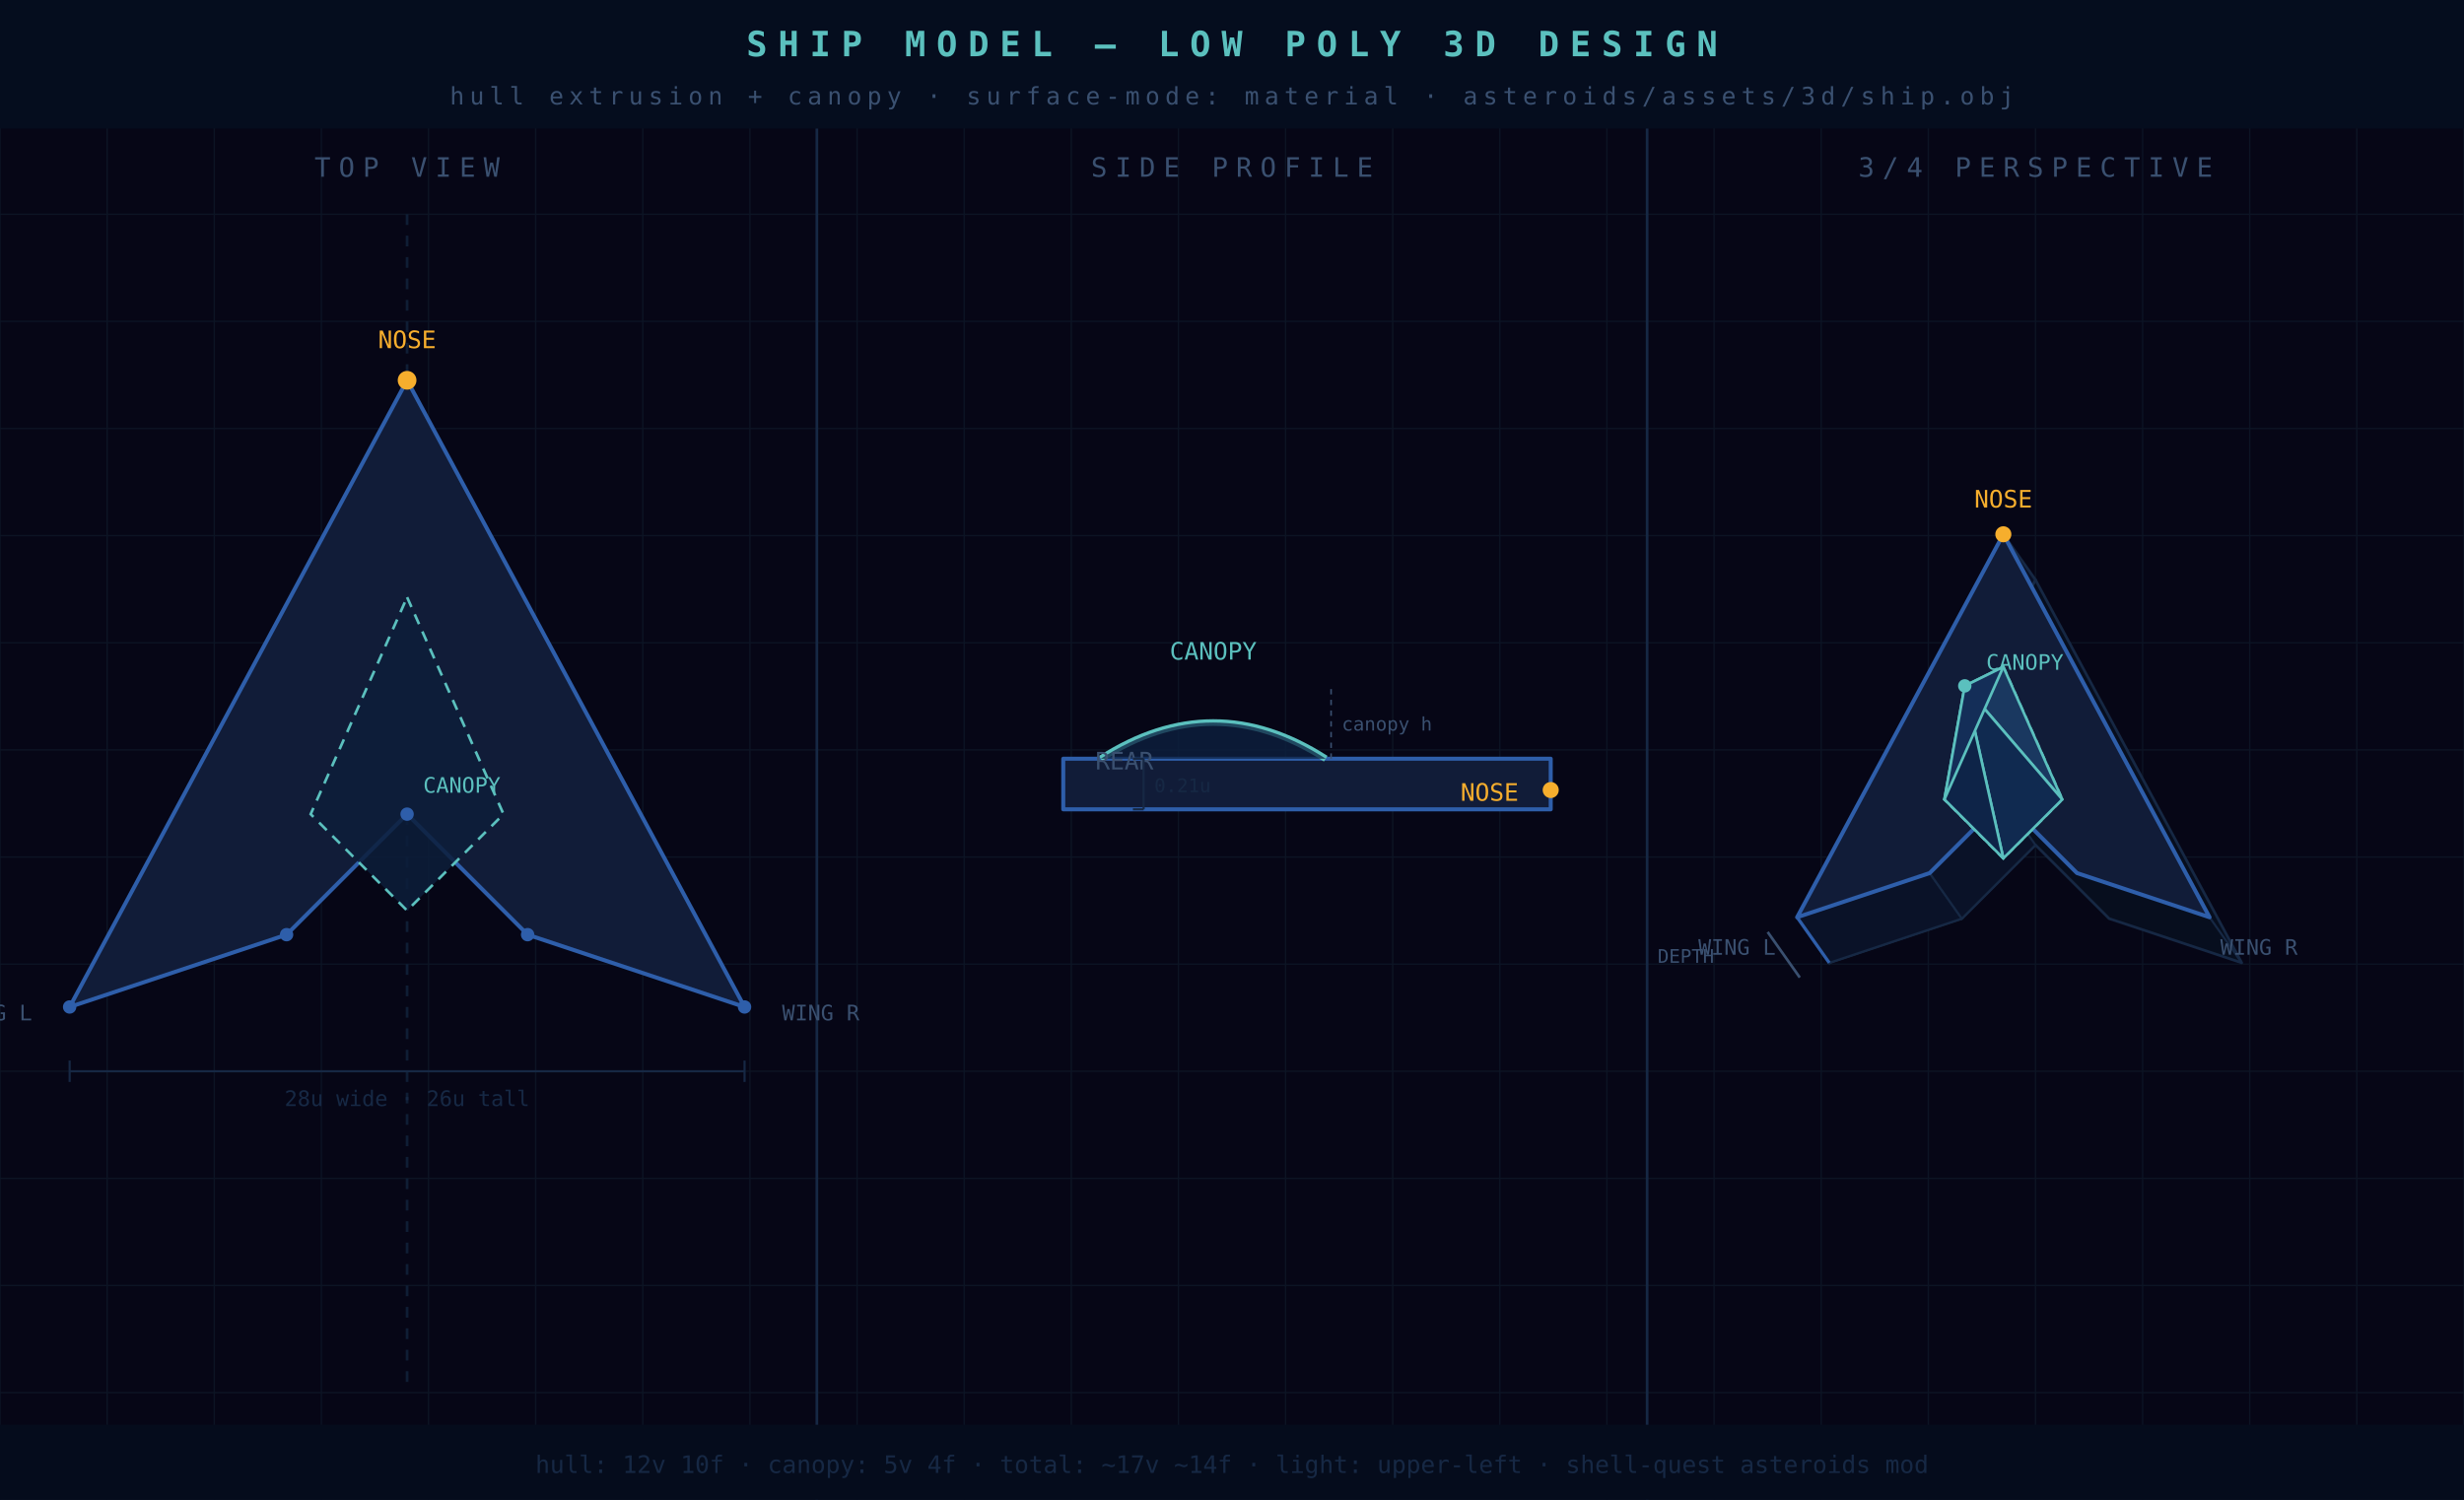
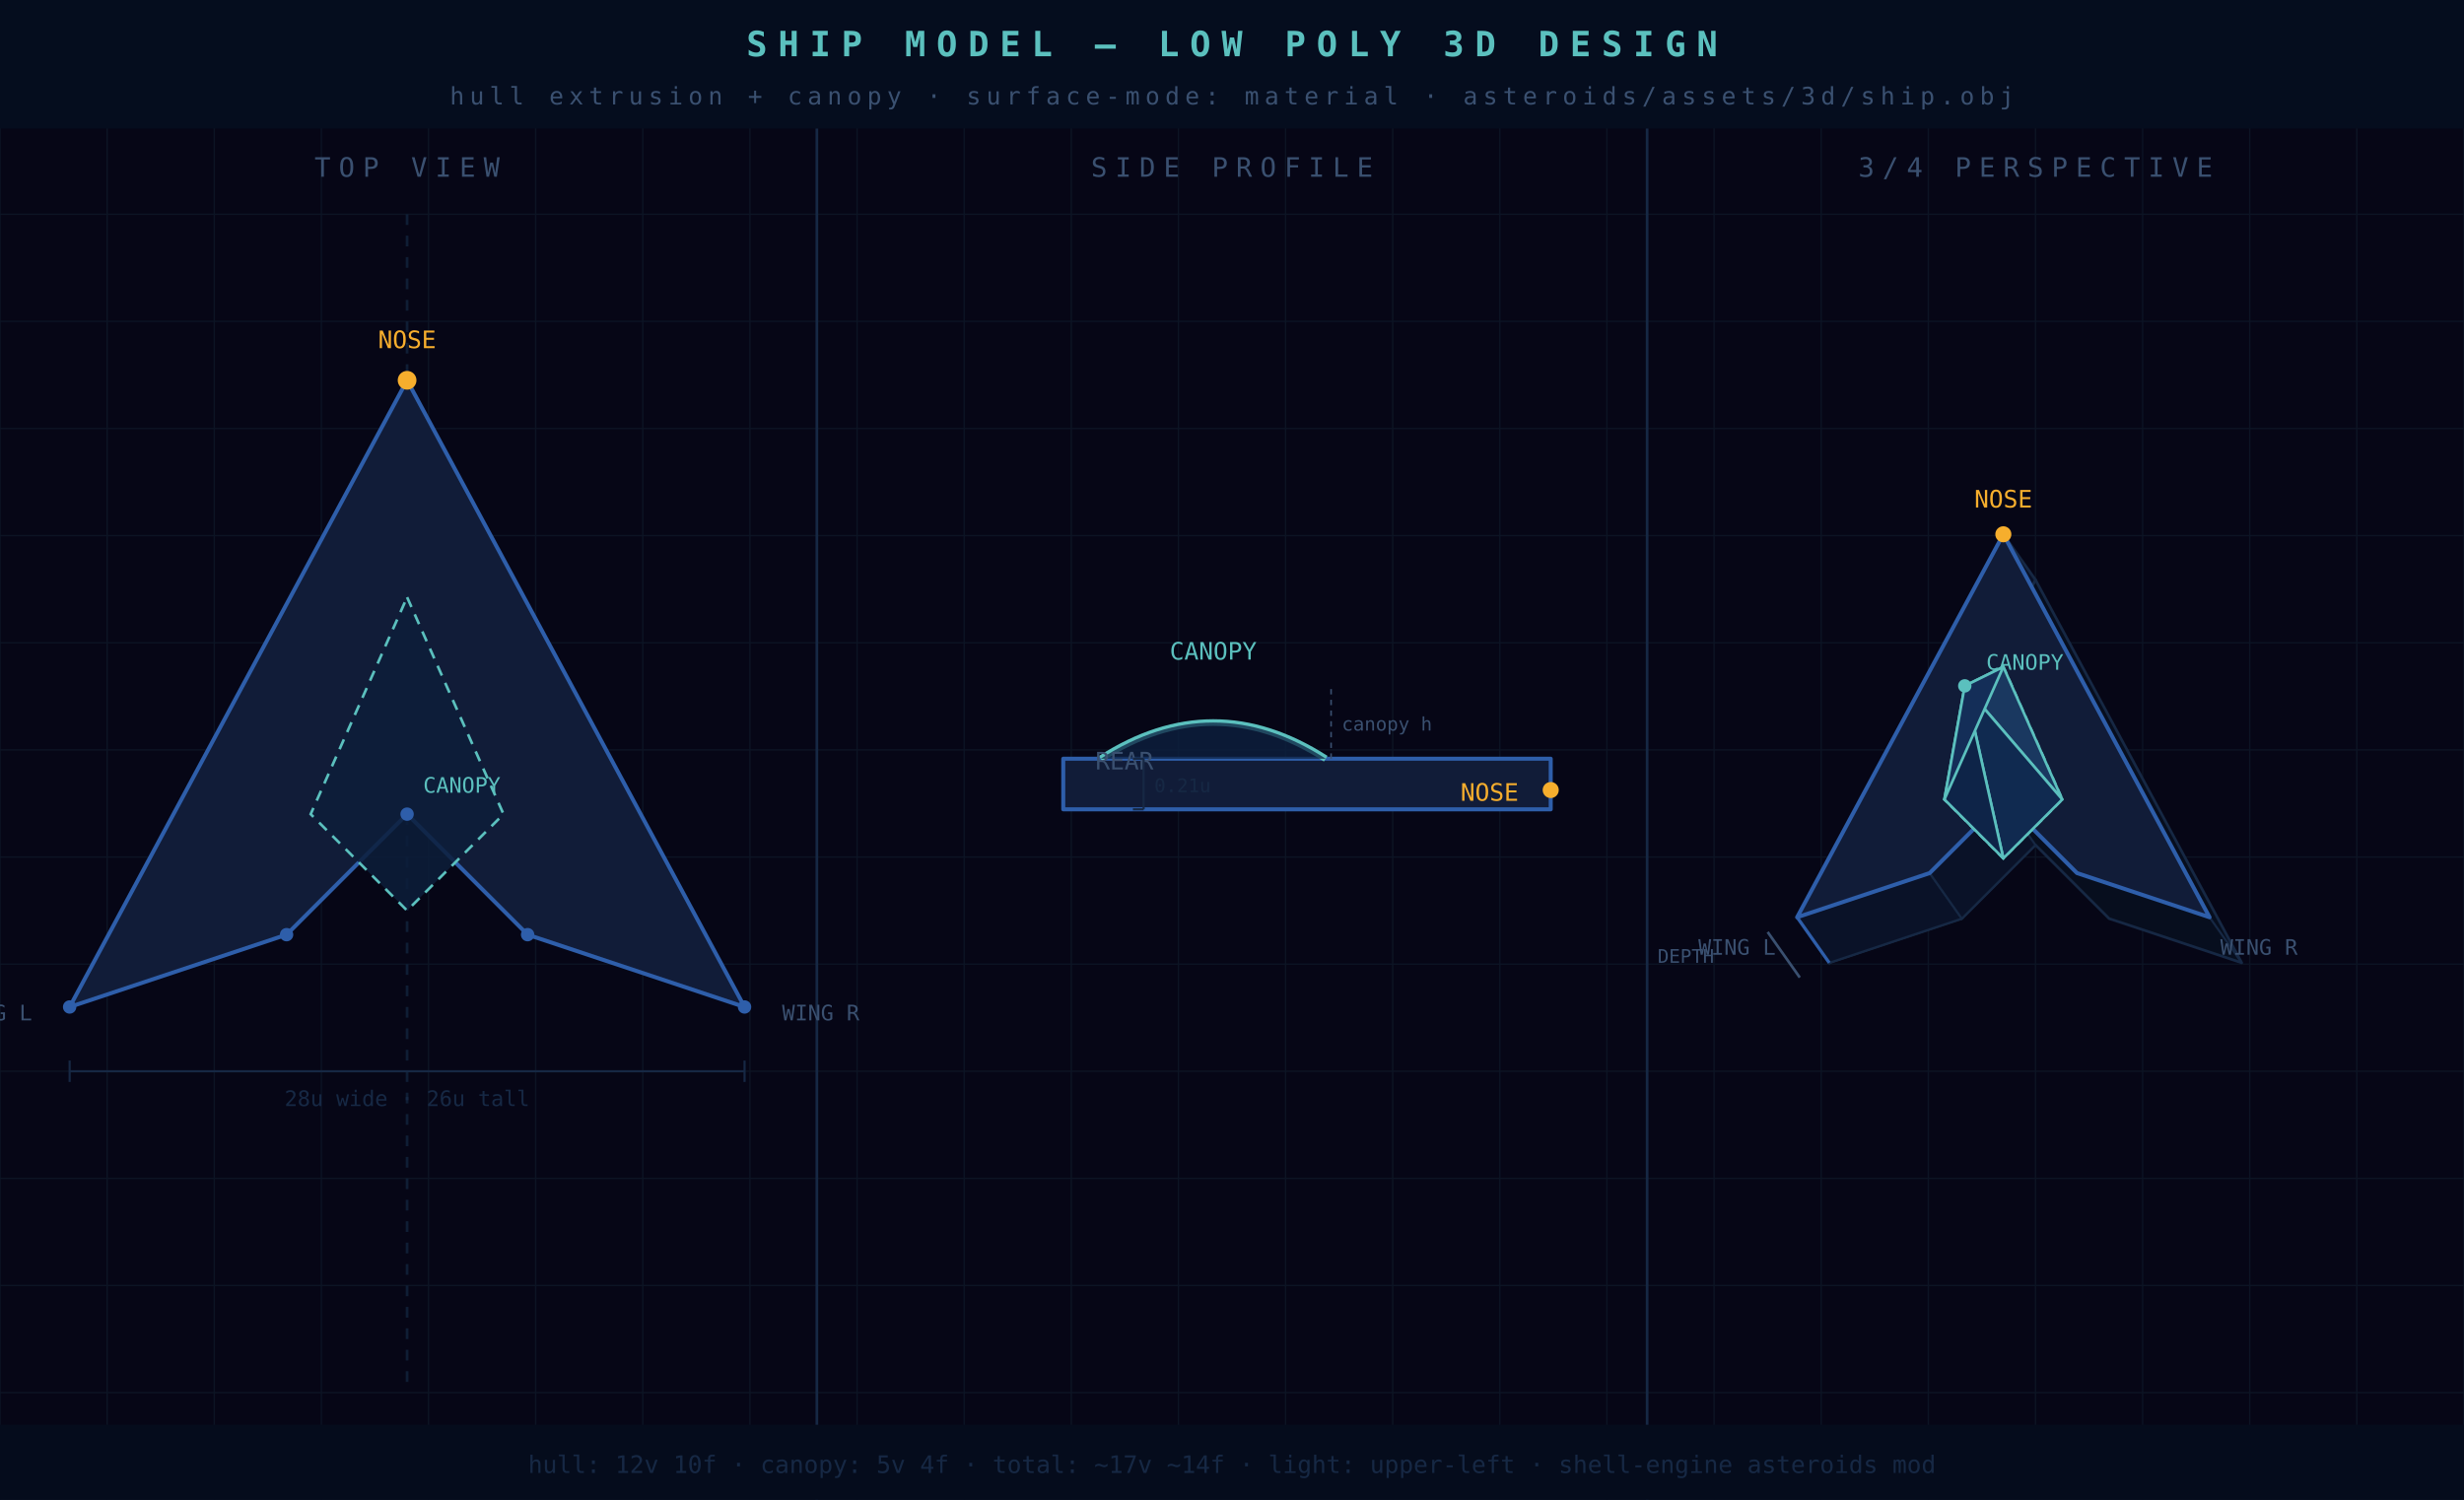
<svg xmlns="http://www.w3.org/2000/svg" viewBox="0 0 920 560" width="920" height="560">
  <rect width="920" height="560" fill="#060616" />
  <line x1="0" y1="0" x2="0" y2="560" stroke="#0c1424" stroke-width="0.5" />
  <line x1="40" y1="0" x2="40" y2="560" stroke="#0c1424" stroke-width="0.5" />
  <line x1="80" y1="0" x2="80" y2="560" stroke="#0c1424" stroke-width="0.5" />
  <line x1="120" y1="0" x2="120" y2="560" stroke="#0c1424" stroke-width="0.5" />
  <line x1="160" y1="0" x2="160" y2="560" stroke="#0c1424" stroke-width="0.5" />
  <line x1="200" y1="0" x2="200" y2="560" stroke="#0c1424" stroke-width="0.5" />
  <line x1="240" y1="0" x2="240" y2="560" stroke="#0c1424" stroke-width="0.5" />
  <line x1="280" y1="0" x2="280" y2="560" stroke="#0c1424" stroke-width="0.5" />
  <line x1="320" y1="0" x2="320" y2="560" stroke="#0c1424" stroke-width="0.5" />
  <line x1="360" y1="0" x2="360" y2="560" stroke="#0c1424" stroke-width="0.5" />
  <line x1="400" y1="0" x2="400" y2="560" stroke="#0c1424" stroke-width="0.5" />
  <line x1="440" y1="0" x2="440" y2="560" stroke="#0c1424" stroke-width="0.5" />
  <line x1="480" y1="0" x2="480" y2="560" stroke="#0c1424" stroke-width="0.5" />
  <line x1="520" y1="0" x2="520" y2="560" stroke="#0c1424" stroke-width="0.5" />
  <line x1="560" y1="0" x2="560" y2="560" stroke="#0c1424" stroke-width="0.5" />
  <line x1="600" y1="0" x2="600" y2="560" stroke="#0c1424" stroke-width="0.5" />
  <line x1="640" y1="0" x2="640" y2="560" stroke="#0c1424" stroke-width="0.5" />
  <line x1="680" y1="0" x2="680" y2="560" stroke="#0c1424" stroke-width="0.5" />
  <line x1="720" y1="0" x2="720" y2="560" stroke="#0c1424" stroke-width="0.5" />
  <line x1="760" y1="0" x2="760" y2="560" stroke="#0c1424" stroke-width="0.5" />
  <line x1="800" y1="0" x2="800" y2="560" stroke="#0c1424" stroke-width="0.5" />
  <line x1="840" y1="0" x2="840" y2="560" stroke="#0c1424" stroke-width="0.5" />
  <line x1="880" y1="0" x2="880" y2="560" stroke="#0c1424" stroke-width="0.5" />
  <line x1="920" y1="0" x2="920" y2="560" stroke="#0c1424" stroke-width="0.5" />
  <line x1="0" y1="0" x2="920" y2="0" stroke="#0c1424" stroke-width="0.5" />
  <line x1="0" y1="40" x2="920" y2="40" stroke="#0c1424" stroke-width="0.5" />
  <line x1="0" y1="80" x2="920" y2="80" stroke="#0c1424" stroke-width="0.5" />
  <line x1="0" y1="120" x2="920" y2="120" stroke="#0c1424" stroke-width="0.5" />
  <line x1="0" y1="160" x2="920" y2="160" stroke="#0c1424" stroke-width="0.5" />
  <line x1="0" y1="200" x2="920" y2="200" stroke="#0c1424" stroke-width="0.5" />
  <line x1="0" y1="240" x2="920" y2="240" stroke="#0c1424" stroke-width="0.5" />
  <line x1="0" y1="280" x2="920" y2="280" stroke="#0c1424" stroke-width="0.5" />
  <line x1="0" y1="320" x2="920" y2="320" stroke="#0c1424" stroke-width="0.5" />
  <line x1="0" y1="360" x2="920" y2="360" stroke="#0c1424" stroke-width="0.5" />
  <line x1="0" y1="400" x2="920" y2="400" stroke="#0c1424" stroke-width="0.5" />
  <line x1="0" y1="440" x2="920" y2="440" stroke="#0c1424" stroke-width="0.5" />
  <line x1="0" y1="480" x2="920" y2="480" stroke="#0c1424" stroke-width="0.5" />
  <line x1="0" y1="520" x2="920" y2="520" stroke="#0c1424" stroke-width="0.5" />
  <line x1="0" y1="560" x2="920" y2="560" stroke="#0c1424" stroke-width="0.5" />
  <rect x="0" y="0" width="920" height="48" fill="#050d1e" />
  <text x="460" y="21" fill="#5bc0be" font-family="monospace" font-size="13" text-anchor="middle" letter-spacing="4" font-weight="bold">SHIP MODEL — LOW POLY 3D DESIGN</text>
  <text x="460" y="39" fill="#3a5070" font-family="monospace" font-size="9" text-anchor="middle" letter-spacing="2">hull extrusion + canopy · surface-mode: material · asteroids/assets/3d/ship.obj</text>
  <line x1="305" y1="48" x2="305" y2="560" stroke="#162844" stroke-width="1" />
  <line x1="615" y1="48" x2="615" y2="560" stroke="#162844" stroke-width="1" />
  <text x="152" y="66" fill="#3a5070" font-family="monospace" font-size="10" text-anchor="middle" letter-spacing="3">TOP VIEW</text>
  <text x="460" y="66" fill="#3a5070" font-family="monospace" font-size="10" text-anchor="middle" letter-spacing="3">SIDE PROFILE</text>
  <text x="760" y="66" fill="#3a5070" font-family="monospace" font-size="10" text-anchor="middle" letter-spacing="3">3/4 PERSPECTIVE</text>
  <line x1="152" y1="80" x2="152" y2="520" stroke="#0f1e35" stroke-width="1" stroke-dasharray="4,4" />
  <polygon points="26.0,376.0 152.0,142.0 278.0,376.0 197.0,349.0 152.0,304.0 107.0,349.0" fill="#111c38" stroke="#2e5eaa" stroke-width="1.5" stroke-linejoin="round" />
  <polygon points="152.0,223.0 188.0,304.0 152.0,340.0 116.0,304.0" fill="#0c1e3a" stroke="#5bc0be" stroke-width="1" stroke-dasharray="4,3" fill-opacity="0.85" />
  <circle cx="26.0" cy="376.0" r="2.5" fill="#2e5eaa" />
  <circle cx="152.0" cy="142.0" r="3.5" fill="#f6ae2d" />
  <circle cx="278.0" cy="376.0" r="2.5" fill="#2e5eaa" />
  <circle cx="197.0" cy="349.0" r="2.5" fill="#2e5eaa" />
  <circle cx="152.0" cy="304.0" r="2.5" fill="#2e5eaa" />
  <circle cx="107.0" cy="349.0" r="2.5" fill="#2e5eaa" />
  <text x="152" y="130" fill="#f6ae2d" font-family="monospace" font-size="9" text-anchor="middle">NOSE</text>
  <text x="292" y="381" fill="#3a5070" font-family="monospace" font-size="8">WING R</text>
  <text x="12" y="381" fill="#3a5070" font-family="monospace" font-size="8" text-anchor="end">WING L</text>
  <text x="158" y="296" fill="#5bc0be" font-family="monospace" font-size="8">CANOPY</text>
  <line x1="26" y1="400" x2="278" y2="400" stroke="#162844" stroke-width="0.8" />
  <line x1="26" y1="396" x2="26" y2="404" stroke="#162844" stroke-width="0.8" />
  <line x1="278" y1="396" x2="278" y2="404" stroke="#162844" stroke-width="0.8" />
  <text x="152" y="413" fill="#162844" font-family="monospace" font-size="8" text-anchor="middle">28u wide · 26u tall</text>
  <polygon points="579.0,295.0 579.0,283.3 495.0,283.3 397.0,283.3 397.0,302.2 579.0,302.2" fill="#111c38" stroke="#2e5eaa" stroke-width="1.5" stroke-linejoin="round" />
  <path d="M 495.0,283.3 Q 453.0,256.3 411.0,283.3" fill="none" stroke="#5bc0be" stroke-width="2.5" />
  <path d="M 495.0,283.3 Q 453.0,256.3 411.0,283.3 L 495.0,283.3 Z" fill="#0c2040" fill-opacity="0.75" stroke="none" />
  <circle cx="579.0" cy="295.0" r="3" fill="#f6ae2d" />
  <text x="567" y="299" fill="#f6ae2d" font-family="monospace" font-size="9" text-anchor="end">NOSE</text>
  <text x="409" y="287.3" fill="#3a5070" font-family="monospace" font-size="9">REAR</text>
  <text x="453.0" y="246.3" fill="#5bc0be" font-family="monospace" font-size="9" text-anchor="middle">CANOPY</text>
  <line x1="427" y1="283.3" x2="427" y2="302.2" stroke="#162844" stroke-width="0.8" />
  <line x1="423" y1="283.3" x2="427" y2="283.3" stroke="#162844" stroke-width="0.8" />
  <line x1="423" y1="302.2" x2="427" y2="302.2" stroke="#162844" stroke-width="0.8" />
  <text x="431" y="295.8" fill="#162844" font-family="monospace" font-size="7">0.21u</text>
  <line x1="497" y1="283.3" x2="497" y2="256.3" stroke="#3a5070" stroke-width="0.6" stroke-dasharray="2,2" />
  <text x="501" y="272.8" fill="#3a5070" font-family="monospace" font-size="7">canopy h</text>
  <polygon points="683.0,359.5 760.0,216.5 837.0,359.5 787.5,343.0 760.0,315.5 732.5,343.0" fill="#070e1e" stroke="#162844" stroke-width="1" stroke-linejoin="round" />
  <polygon points="748.0,199.5 671.0,342.5 683.0,359.5 760.0,216.5" fill="#0a1228" stroke="#162844" stroke-width="1" />
  <polygon points="671.0,342.5 720.5,326.0 732.5,343.0 683.0,359.5" fill="#0a1228" stroke="#162844" stroke-width="0.8" />
  <polygon points="720.5,326.0 748.0,298.5 760.0,315.5 732.5,343.0" fill="#0a1228" stroke="#162844" stroke-width="0.8" />
  <line x1="671.0" y1="342.5" x2="683.0" y2="359.5" stroke="#2e5eaa" stroke-width="1.2" />
  <line x1="825.0" y1="342.5" x2="837.0" y2="359.5" stroke="#162844" stroke-width="0.8" />
  <polygon points="671.0,342.5 748.0,199.5 825.0,342.5 775.5,326.0 748.0,298.5 720.5,326.0" fill="#111c38" stroke="#2e5eaa" stroke-width="1.5" stroke-linejoin="round" />
  <polygon points="748.0,249.0 770.0,298.5 748.0,320.5 726.0,298.5" fill="#0c1e3a" stroke="#5bc0be" stroke-width="1" stroke-dasharray="3,2" />
  <polygon points="733.6,256.1 748.0,249.0 770.0,298.5" fill="#1a3860" stroke="#5bc0be" stroke-width="1" stroke-linejoin="round" />
  <polygon points="733.6,256.1 770.0,298.5 748.0,320.5" fill="#102a50" stroke="#5bc0be" stroke-width="1" stroke-linejoin="round" />
  <polygon points="733.6,256.1 748.0,320.5 726.0,298.5" fill="#0e2448" stroke="#5bc0be" stroke-width="1" stroke-linejoin="round" />
  <polygon points="733.6,256.1 726.0,298.5 748.0,249.0" fill="#142e58" stroke="#5bc0be" stroke-width="1" stroke-linejoin="round" />
  <circle cx="733.6" cy="256.1" r="2.5" fill="#5bc0be" />
  <circle cx="748.0" cy="199.5" r="3" fill="#f6ae2d" />
  <text x="748.0" y="189.5" fill="#f6ae2d" font-family="monospace" font-size="9" text-anchor="middle">NOSE</text>
  <text x="741.6" y="250.1" fill="#5bc0be" font-family="monospace" font-size="8">CANOPY</text>
  <text x="663.0" y="356.5" fill="#3a5070" font-family="monospace" font-size="8" text-anchor="end">WING L</text>
  <text x="829.0" y="356.5" fill="#3a5070" font-family="monospace" font-size="8">WING R</text>
  <line x1="660.0" y1="348.0" x2="672.0" y2="365.0" stroke="#3a5070" stroke-width="1" />
  <text x="640.0" y="359.5" fill="#3a5070" font-family="monospace" font-size="7" text-anchor="end">DEPTH</text>
  <rect x="0" y="532" width="920" height="28" fill="#050c1c" />
-   <text x="460" y="550" fill="#162844" font-family="monospace" font-size="9" text-anchor="middle">hull: 12v 10f  ·  canopy: 5v 4f  ·  total: ~17v ~14f  ·  light: upper-left  ·  shell-quest asteroids mod</text>
+   <text x="460" y="550" fill="#162844" font-family="monospace" font-size="9" text-anchor="middle">hull: 12v 10f  ·  canopy: 5v 4f  ·  total: ~17v ~14f  ·  light: upper-left  ·  shell-engine asteroids mod</text>
</svg>
